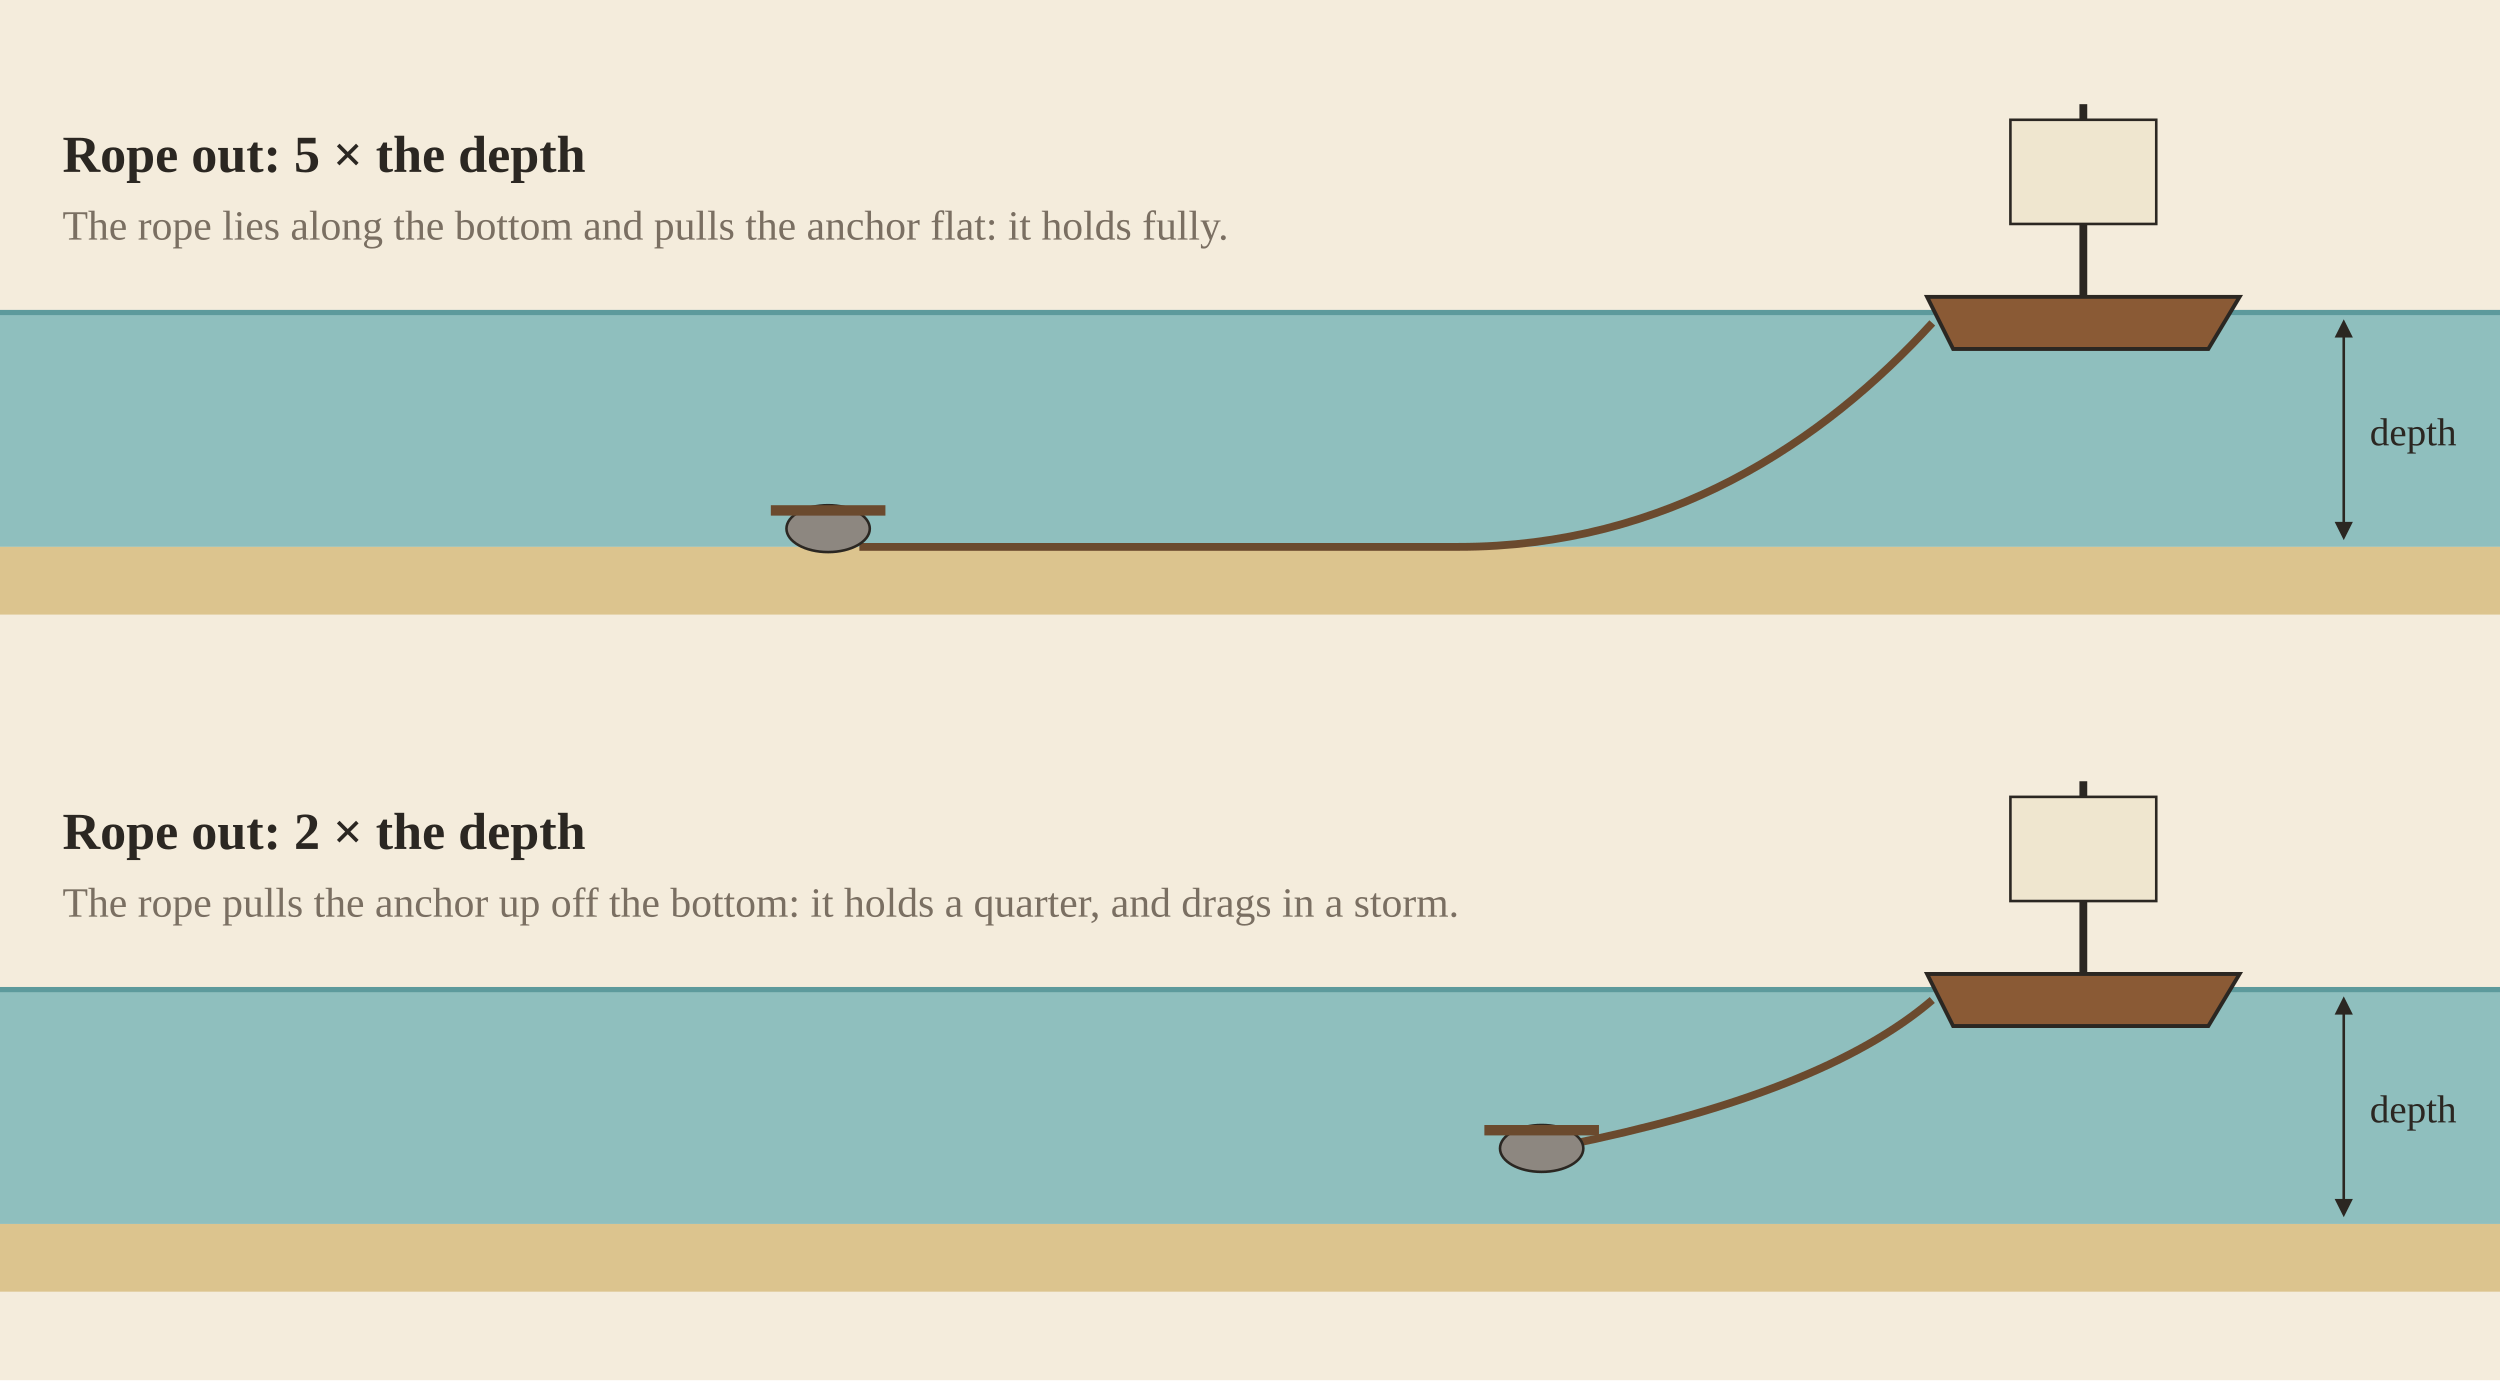
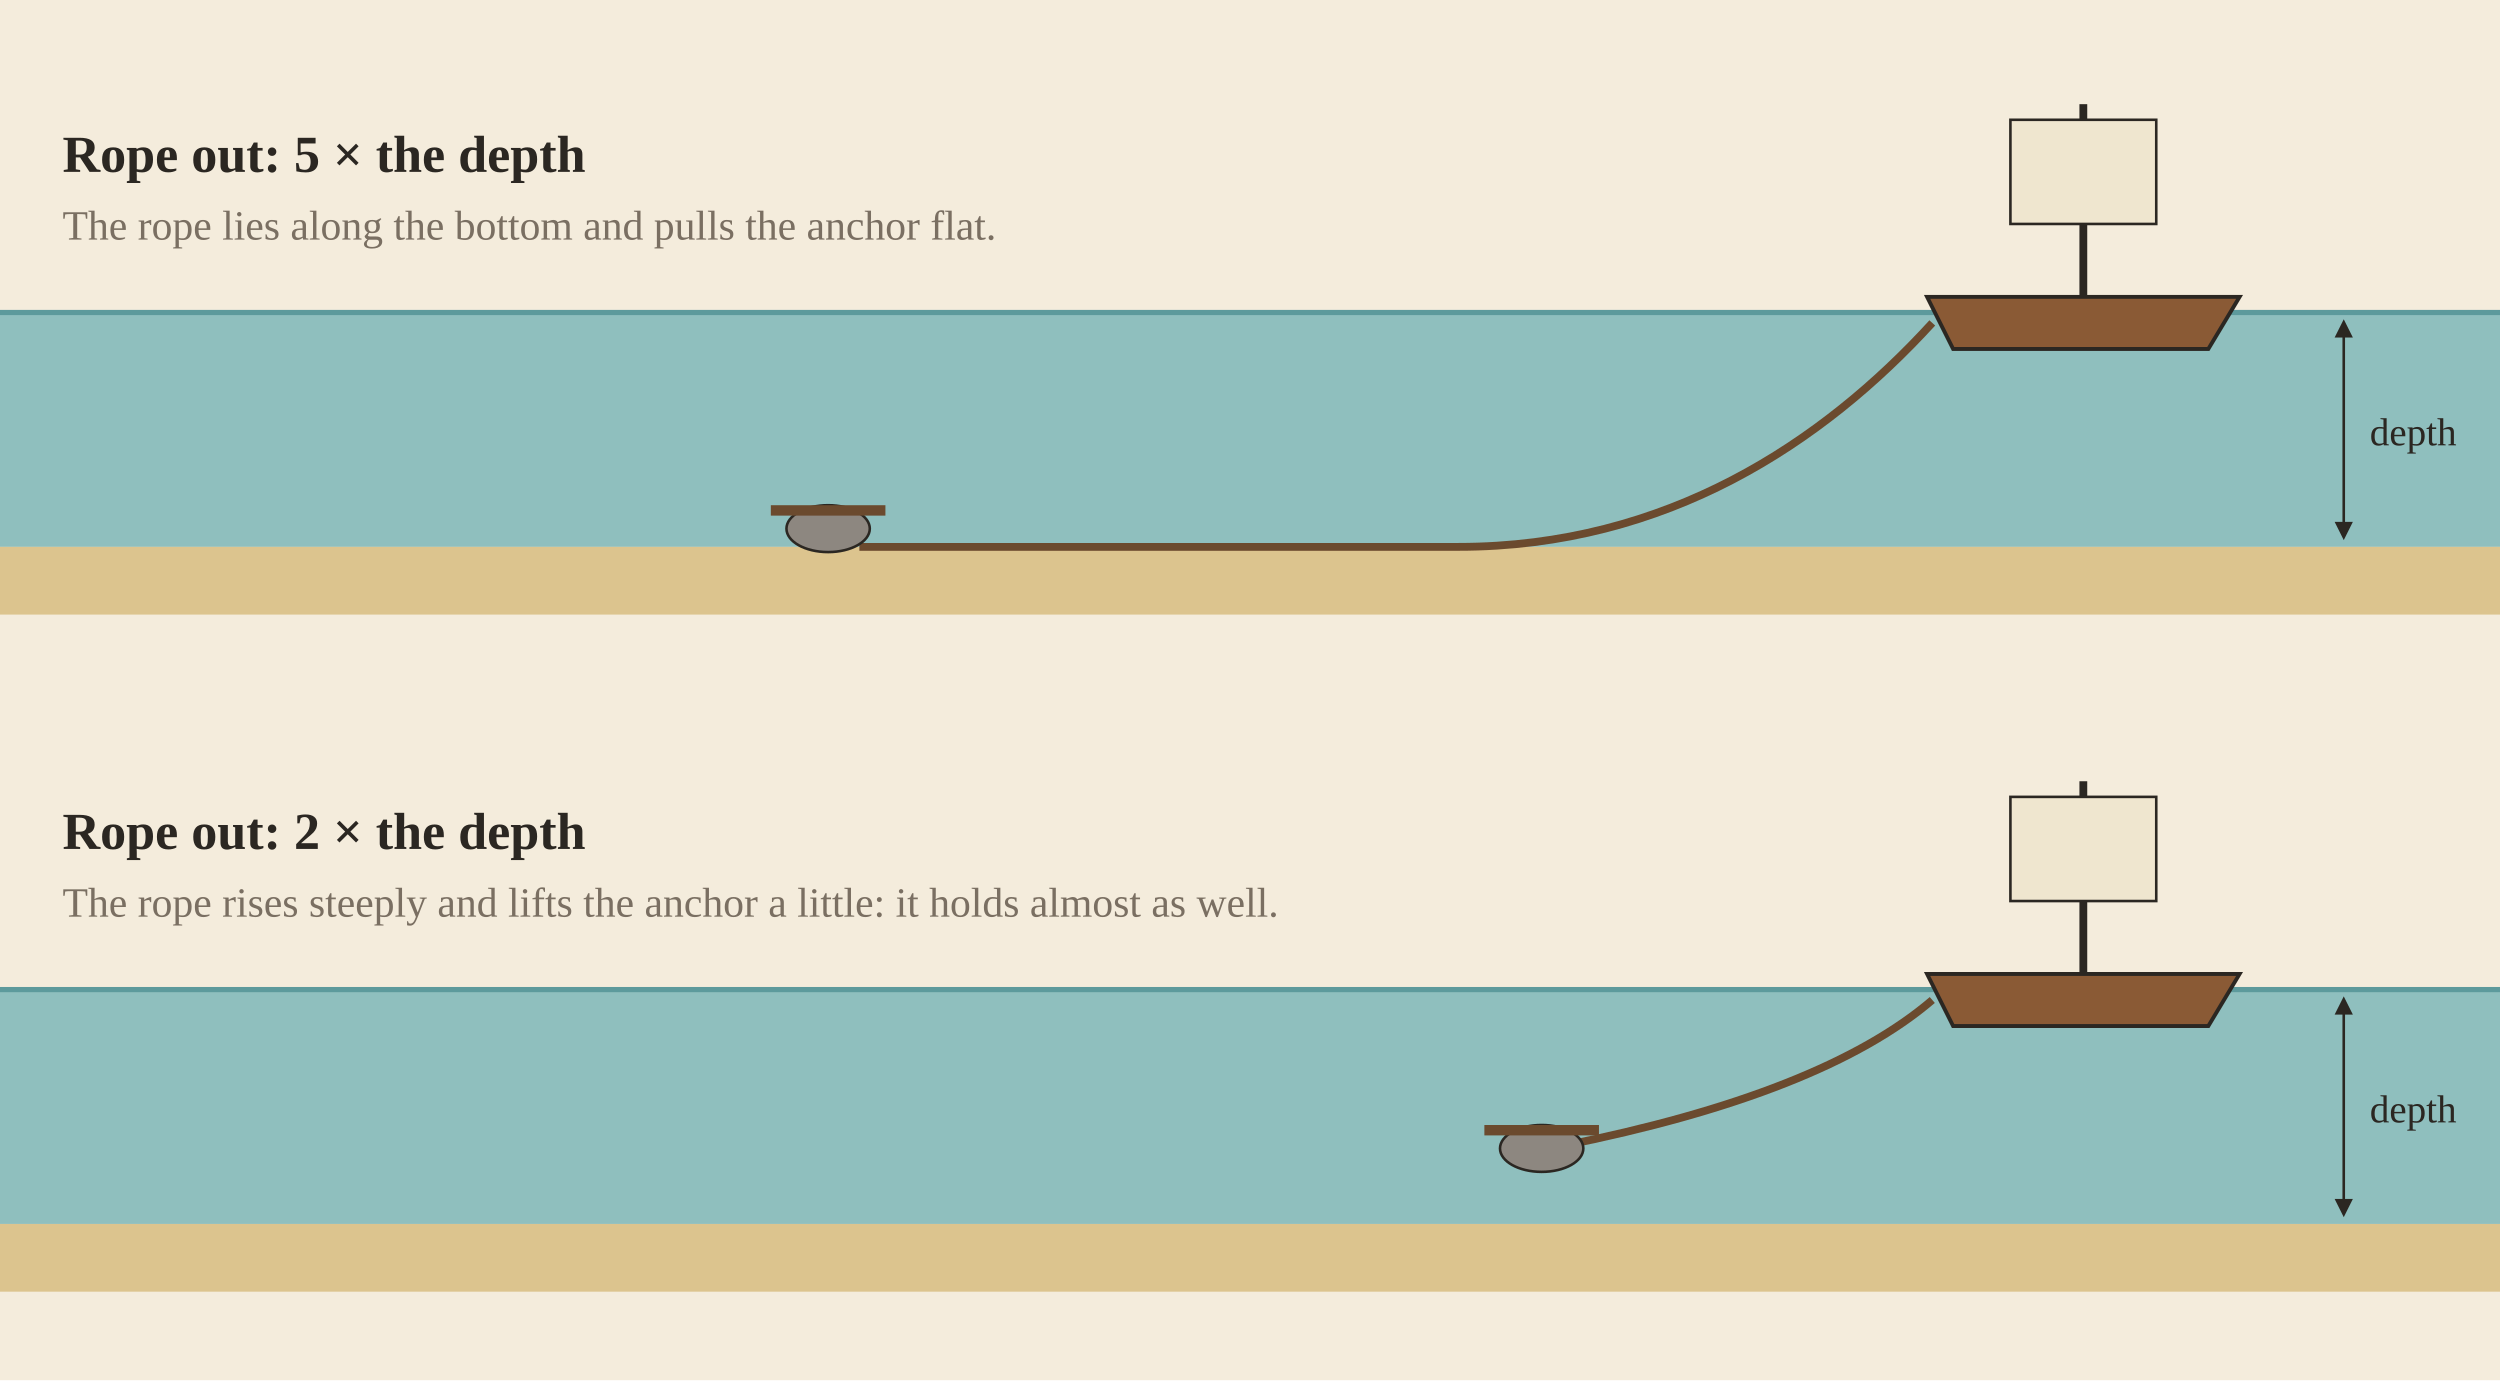
<svg xmlns="http://www.w3.org/2000/svg" viewBox="0 0 960 530" width="960" height="530" font-family="Georgia, &quot;Times New Roman&quot;, serif">
  <defs>
    <marker id="a" viewBox="0 0 10 10" refX="8" refY="5" markerWidth="7" markerHeight="7" orient="auto-start-reverse">
      <path d="M0,0 L10,5 L0,10 z" fill="#2b2722" />
    </marker>
    <marker id="w" viewBox="0 0 10 10" refX="8" refY="5" markerWidth="5" markerHeight="5" orient="auto">
      <path d="M0,0 L10,5 L0,10 z" fill="#b0472f" />
    </marker>
    <marker id="c" viewBox="0 0 10 10" refX="8" refY="5" markerWidth="6" markerHeight="6" orient="auto">
      <path d="M0,0 L10,5 L0,10 z" fill="#2f6a9a" />
    </marker>
  </defs>
  <rect width="960" height="530" fill="#f4ecdc" />
  <rect x="0" y="120" width="960" height="90" fill="#8fbfbe" />
  <rect x="0" y="210" width="960" height="26" fill="#dcc48e" />
  <line x1="0" y1="120" x2="960" y2="120" stroke="#5d9a9c" stroke-width="2" />
  <path d="M740,114 L860,114 L848,134 L750,134 z" fill="#8a5a35" stroke="#2b2722" stroke-width="1.5" />
  <line x1="800" y1="114" x2="800" y2="40" stroke="#2b2722" stroke-width="3" />
  <rect x="772" y="46" width="56" height="40" fill="#efe6cf" stroke="#2b2722" />
  <line x1="900" y1="124" x2="900" y2="206" stroke="#2b2722" marker-start="url(#a)" marker-end="url(#a)" />
  <text x="910" y="171.0" font-size="15" text-anchor="start" fill="#2b2722">depth</text>
  <path d="M742,124 C700,170 640,210 560,210 L330,210" fill="none" stroke="#6b4a2e" stroke-width="3" />
  <ellipse cx="318" cy="203" rx="16" ry="9" fill="#8d8780" stroke="#2b2722" />
  <line x1="296" y1="196" x2="340" y2="196" stroke="#6b4a2e" stroke-width="4" />
  <text x="24" y="66" font-size="20" text-anchor="start" fill="#2b2722" font-weight="bold">Rope out: 5 × the depth</text>
-   <text x="24" y="92" font-size="16" text-anchor="start" fill="#7a6f62">The rope lies along the bottom and pulls the anchor flat: it holds fully.</text>
+   <text x="24" y="92" font-size="16" text-anchor="start" fill="#7a6f62">The rope lies along the bottom and pulls the anchor flat.</text>
  <rect x="0" y="380" width="960" height="90" fill="#8fbfbe" />
  <rect x="0" y="470" width="960" height="26" fill="#dcc48e" />
  <line x1="0" y1="380" x2="960" y2="380" stroke="#5d9a9c" stroke-width="2" />
  <path d="M740,374 L860,374 L848,394 L750,394 z" fill="#8a5a35" stroke="#2b2722" stroke-width="1.5" />
  <line x1="800" y1="374" x2="800" y2="300" stroke="#2b2722" stroke-width="3" />
  <rect x="772" y="306" width="56" height="40" fill="#efe6cf" stroke="#2b2722" />
  <line x1="900" y1="384" x2="900" y2="466" stroke="#2b2722" marker-start="url(#a)" marker-end="url(#a)" />
  <text x="910" y="431.0" font-size="15" text-anchor="start" fill="#2b2722">depth</text>
  <path d="M742,384 Q700,420 600,440" fill="none" stroke="#6b4a2e" stroke-width="3" />
  <ellipse cx="592" cy="441" rx="16" ry="9" fill="#8d8780" stroke="#2b2722" />
  <line x1="570" y1="434" x2="614" y2="434" stroke="#6b4a2e" stroke-width="4" />
  <text x="24" y="326" font-size="20" text-anchor="start" fill="#2b2722" font-weight="bold">Rope out: 2 × the depth</text>
-   <text x="24" y="352" font-size="16" text-anchor="start" fill="#7a6f62">The rope pulls the anchor up off the bottom: it holds a quarter, and drags in a storm.</text>
+   <text x="24" y="352" font-size="16" text-anchor="start" fill="#7a6f62">The rope rises steeply and lifts the anchor a little: it holds almost as well.</text>
</svg>
